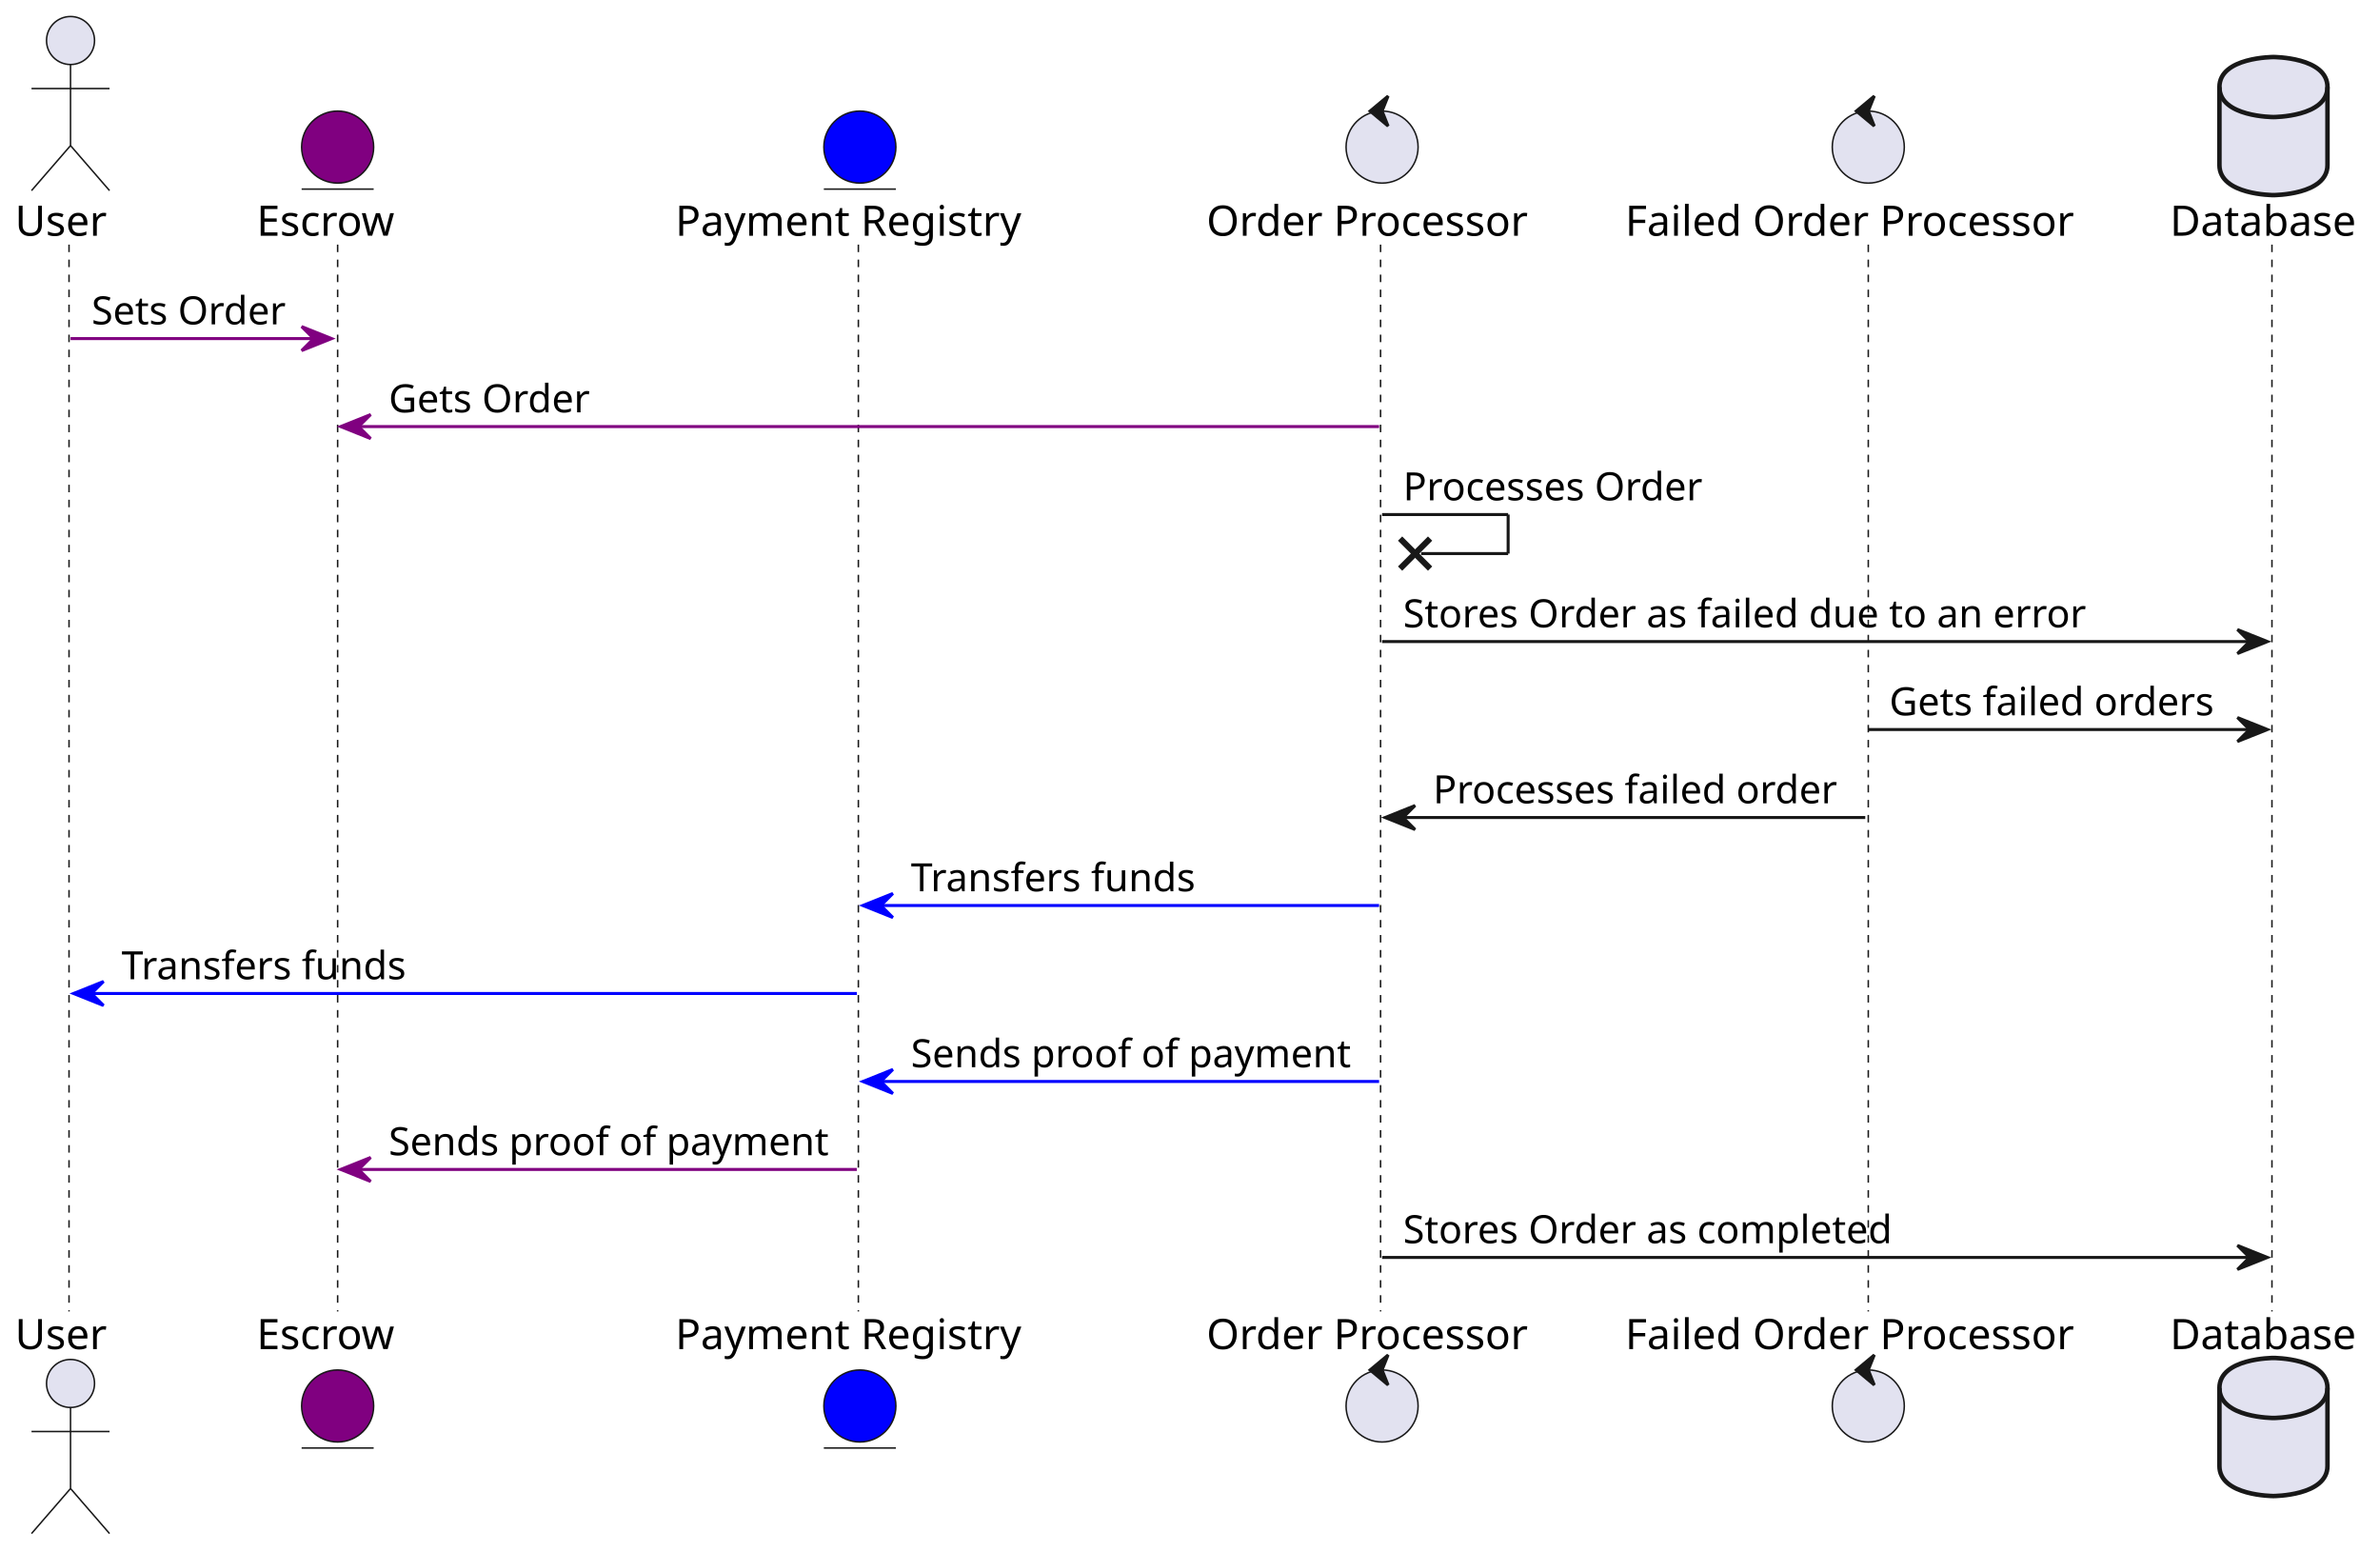
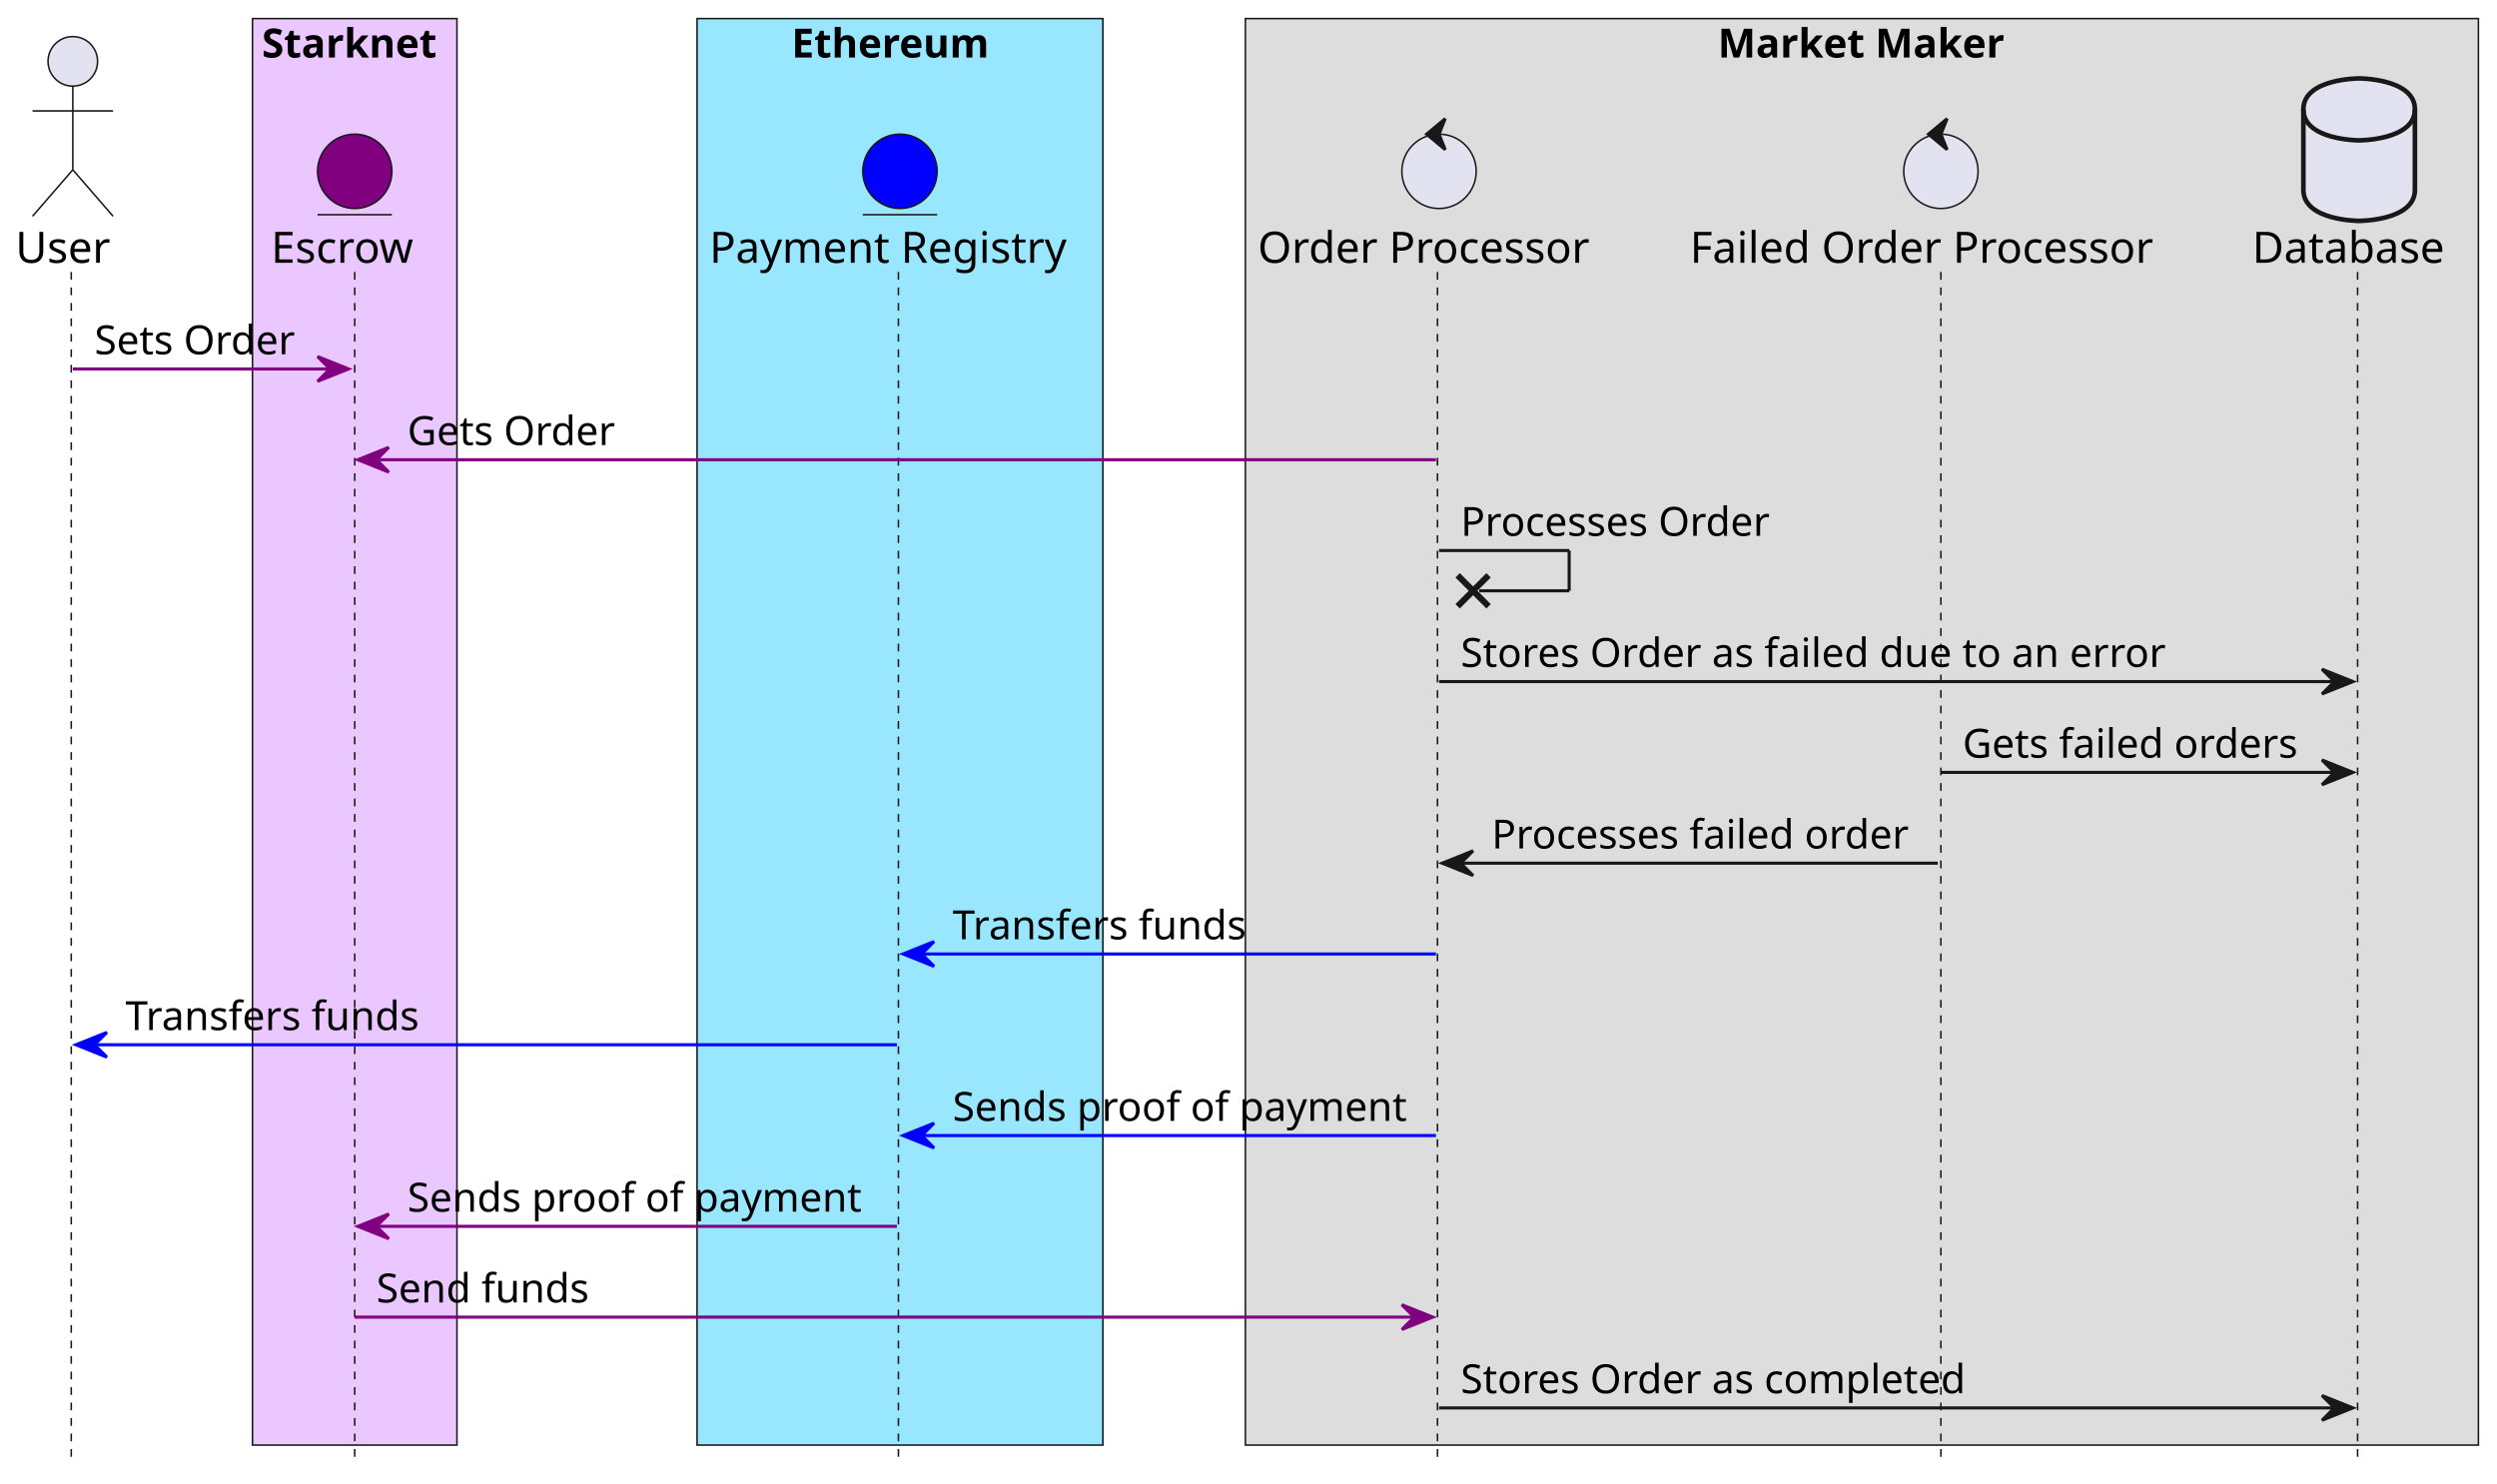
- <svg xmlns="http://www.w3.org/2000/svg" contentStyleType="text/css" height="1034px" preserveAspectRatio="none" style="width:1586px;height:1034px;background:#FFFFFF;" version="1.1" viewBox="0 0 1586 1034" width="1586px" zoomAndPan="magnify">
+ <svg xmlns="http://www.w3.org/2000/svg" contentStyleType="text/css" height="958px" preserveAspectRatio="none" style="width:1612px;height:958px;background:#FFFFFF;" version="1.1" viewBox="0 0 1612 958" width="1612px" zoomAndPan="magnify">
  <defs />
  <g>
-     <line style="stroke:#181818;stroke-width:1.0;stroke-dasharray:5.0,5.0;" x1="46" x2="46" y1="162.977" y2="873.809" />
-     <line style="stroke:#181818;stroke-width:1.0;stroke-dasharray:5.0,5.0;" x1="225" x2="225" y1="162.977" y2="873.809" />
-     <line style="stroke:#181818;stroke-width:1.0;stroke-dasharray:5.0,5.0;" x1="572" x2="572" y1="162.977" y2="873.809" />
-     <line style="stroke:#181818;stroke-width:1.0;stroke-dasharray:5.0,5.0;" x1="920" x2="920" y1="162.977" y2="873.809" />
-     <line style="stroke:#181818;stroke-width:1.0;stroke-dasharray:5.0,5.0;" x1="1245" x2="1245" y1="162.977" y2="873.809" />
-     <line style="stroke:#181818;stroke-width:1.0;stroke-dasharray:5.0,5.0;" x1="1514" x2="1514" y1="162.977" y2="873.809" />
-     <text fill="#000000" font-family="sans-serif" font-size="28" lengthAdjust="spacing" textLength="62" x="10" y="157.07">User</text>
-     <ellipse cx="47" cy="27" fill="#E2E2F0" rx="16" ry="16" style="stroke:#181818;stroke-width:1.0;" />
-     <path d="M47,43 L47,97 M21,59 L73,59 M47,97 L21,127 M47,97 L73,127 " fill="none" style="stroke:#181818;stroke-width:1.0;" />
-     <text fill="#000000" font-family="sans-serif" font-size="28" lengthAdjust="spacing" textLength="62" x="10" y="898.879">User</text>
-     <ellipse cx="47" cy="921.785" fill="#E2E2F0" rx="16" ry="16" style="stroke:#181818;stroke-width:1.0;" />
-     <path d="M47,937.785 L47,991.785 M21,953.785 L73,953.785 M47,991.785 L21,1021.785 M47,991.785 L73,1021.785 " fill="none" style="stroke:#181818;stroke-width:1.0;" />
-     <text fill="#000000" font-family="sans-serif" font-size="28" lengthAdjust="spacing" textLength="96" x="171" y="157.07">Escrow</text>
-     <ellipse cx="225" cy="98" fill="#800080" rx="24" ry="24" style="stroke:#181818;stroke-width:1.0;" />
-     <line style="stroke:#181818;stroke-width:1.0;" x1="201" x2="249" y1="126" y2="126" />
-     <text fill="#000000" font-family="sans-serif" font-size="28" lengthAdjust="spacing" textLength="96" x="171" y="898.879">Escrow</text>
-     <ellipse cx="225" cy="936.785" fill="#800080" rx="24" ry="24" style="stroke:#181818;stroke-width:1.0;" />
-     <line style="stroke:#181818;stroke-width:1.0;" x1="201" x2="249" y1="964.785" y2="964.785" />
-     <text fill="#000000" font-family="sans-serif" font-size="28" lengthAdjust="spacing" textLength="234" x="450" y="157.07">Payment Registry</text>
-     <ellipse cx="573" cy="98" fill="#0000FF" rx="24" ry="24" style="stroke:#181818;stroke-width:1.0;" />
-     <line style="stroke:#181818;stroke-width:1.0;" x1="549" x2="597" y1="126" y2="126" />
-     <text fill="#000000" font-family="sans-serif" font-size="28" lengthAdjust="spacing" textLength="234" x="450" y="898.879">Payment Registry</text>
-     <ellipse cx="573" cy="936.785" fill="#0000FF" rx="24" ry="24" style="stroke:#181818;stroke-width:1.0;" />
-     <line style="stroke:#181818;stroke-width:1.0;" x1="549" x2="597" y1="964.785" y2="964.785" />
-     <text fill="#000000" font-family="sans-serif" font-size="28" lengthAdjust="spacing" textLength="222" x="804" y="157.07">Order Processor</text>
-     <ellipse cx="921" cy="98" fill="#E2E2F0" rx="24" ry="24" style="stroke:#181818;stroke-width:1.0;" />
-     <polygon fill="#181818" points="913,74,925,64,921,74,925,84,913,74" style="stroke:#181818;stroke-width:2.0;" />
-     <text fill="#000000" font-family="sans-serif" font-size="28" lengthAdjust="spacing" textLength="222" x="804" y="898.879">Order Processor</text>
-     <ellipse cx="921" cy="936.785" fill="#E2E2F0" rx="24" ry="24" style="stroke:#181818;stroke-width:1.0;" />
-     <polygon fill="#181818" points="913,912.785,925,902.785,921,912.785,925,922.785,913,912.785" style="stroke:#181818;stroke-width:2.0;" />
-     <text fill="#000000" font-family="sans-serif" font-size="28" lengthAdjust="spacing" textLength="312" x="1083" y="157.07">Failed Order Processor</text>
-     <ellipse cx="1245" cy="98" fill="#E2E2F0" rx="24" ry="24" style="stroke:#181818;stroke-width:1.0;" />
-     <polygon fill="#181818" points="1237,74,1249,64,1245,74,1249,84,1237,74" style="stroke:#181818;stroke-width:2.0;" />
-     <text fill="#000000" font-family="sans-serif" font-size="28" lengthAdjust="spacing" textLength="312" x="1083" y="898.879">Failed Order Processor</text>
-     <ellipse cx="1245" cy="936.785" fill="#E2E2F0" rx="24" ry="24" style="stroke:#181818;stroke-width:1.0;" />
-     <polygon fill="#181818" points="1237,912.785,1249,902.785,1245,912.785,1249,922.785,1237,912.785" style="stroke:#181818;stroke-width:2.0;" />
-     <text fill="#000000" font-family="sans-serif" font-size="28" lengthAdjust="spacing" textLength="126" x="1446" y="157.07">Database</text>
-     <path d="M1479,58 C1479,38 1515,38 1515,38 C1515,38 1551,38 1551,58 L1551,110 C1551,130 1515,130 1515,130 C1515,130 1479,130 1479,110 L1479,58 " fill="#E2E2F0" style="stroke:#181818;stroke-width:3.0;" />
-     <path d="M1479,58 C1479,78 1515,78 1515,78 C1515,78 1551,78 1551,58 " fill="none" style="stroke:#181818;stroke-width:3.0;" />
-     <text fill="#000000" font-family="sans-serif" font-size="28" lengthAdjust="spacing" textLength="126" x="1446" y="898.879">Database</text>
-     <path d="M1479,924.785 C1479,904.785 1515,904.785 1515,904.785 C1515,904.785 1551,904.785 1551,924.785 L1551,976.785 C1551,996.785 1515,996.785 1515,996.785 C1515,996.785 1479,996.785 1479,976.785 L1479,924.785 " fill="#E2E2F0" style="stroke:#181818;stroke-width:3.0;" />
-     <path d="M1479,924.785 C1479,944.785 1515,944.785 1515,944.785 C1515,944.785 1551,944.785 1551,924.785 " fill="none" style="stroke:#181818;stroke-width:3.0;" />
-     <polygon fill="#800080" points="201,217.598,221,225.598,201,233.598,209,225.598" style="stroke:#800080;stroke-width:2.0;" />
-     <line style="stroke:#800080;stroke-width:2.0;" x1="47" x2="213" y1="225.598" y2="225.598" />
-     <text fill="#000000" font-family="sans-serif" font-size="26" lengthAdjust="spacing" textLength="130" x="61" y="216.113">Sets Order</text>
-     <polygon fill="#800080" points="247,276.219,227,284.219,247,292.219,239,284.219" style="stroke:#800080;stroke-width:2.0;" />
-     <line style="stroke:#800080;stroke-width:2.0;" x1="235" x2="919" y1="284.219" y2="284.219" />
-     <text fill="#000000" font-family="sans-serif" font-size="26" lengthAdjust="spacing" textLength="134" x="259" y="274.734">Gets Order</text>
-     <line style="stroke:#181818;stroke-width:2.0;" x1="921" x2="1005" y1="342.84" y2="342.84" />
-     <line style="stroke:#181818;stroke-width:2.0;" x1="1005" x2="1005" y1="342.84" y2="368.84" />
-     <line style="stroke:#181818;stroke-width:2.0;" x1="947" x2="1005" y1="368.84" y2="368.84" />
-     <line style="stroke:#181818;stroke-width:4.0;" x1="933" x2="953" y1="358.84" y2="378.84" />
-     <line style="stroke:#181818;stroke-width:4.0;" x1="933" x2="953" y1="378.84" y2="358.84" />
-     <text fill="#000000" font-family="sans-serif" font-size="26" lengthAdjust="spacing" textLength="202" x="935" y="333.356">Processes Order</text>
-     <polygon fill="#181818" points="1491,419.461,1511,427.461,1491,435.461,1499,427.461" style="stroke:#181818;stroke-width:2.0;" />
-     <line style="stroke:#181818;stroke-width:2.0;" x1="921" x2="1503" y1="427.461" y2="427.461" />
-     <text fill="#000000" font-family="sans-serif" font-size="26" lengthAdjust="spacing" textLength="464" x="935" y="417.977">Stores Order as failed due to an error</text>
-     <polygon fill="#181818" points="1491,478.082,1511,486.082,1491,494.082,1499,486.082" style="stroke:#181818;stroke-width:2.0;" />
-     <line style="stroke:#181818;stroke-width:2.0;" x1="1245" x2="1503" y1="486.082" y2="486.082" />
-     <text fill="#000000" font-family="sans-serif" font-size="26" lengthAdjust="spacing" textLength="222" x="1259" y="476.598">Gets failed orders</text>
-     <polygon fill="#181818" points="943,536.703,923,544.703,943,552.703,935,544.703" style="stroke:#181818;stroke-width:2.0;" />
-     <line style="stroke:#181818;stroke-width:2.0;" x1="931" x2="1243" y1="544.703" y2="544.703" />
-     <text fill="#000000" font-family="sans-serif" font-size="26" lengthAdjust="spacing" textLength="276" x="955" y="535.219">Processes failed order</text>
-     <polygon fill="#0000FF" points="595,595.324,575,603.324,595,611.324,587,603.324" style="stroke:#0000FF;stroke-width:2.0;" />
-     <line style="stroke:#0000FF;stroke-width:2.0;" x1="583" x2="919" y1="603.324" y2="603.324" />
-     <text fill="#000000" font-family="sans-serif" font-size="26" lengthAdjust="spacing" textLength="198" x="607" y="593.84">Transfers funds</text>
-     <polygon fill="#0000FF" points="69,653.945,49,661.945,69,669.945,61,661.945" style="stroke:#0000FF;stroke-width:2.0;" />
-     <line style="stroke:#0000FF;stroke-width:2.0;" x1="57" x2="571" y1="661.945" y2="661.945" />
-     <text fill="#000000" font-family="sans-serif" font-size="26" lengthAdjust="spacing" textLength="198" x="81" y="652.461">Transfers funds</text>
-     <polygon fill="#0000FF" points="595,712.566,575,720.566,595,728.566,587,720.566" style="stroke:#0000FF;stroke-width:2.0;" />
-     <line style="stroke:#0000FF;stroke-width:2.0;" x1="583" x2="919" y1="720.566" y2="720.566" />
-     <text fill="#000000" font-family="sans-serif" font-size="26" lengthAdjust="spacing" textLength="300" x="607" y="711.082">Sends proof of payment</text>
-     <polygon fill="#800080" points="247,771.188,227,779.188,247,787.188,239,779.188" style="stroke:#800080;stroke-width:2.0;" />
-     <line style="stroke:#800080;stroke-width:2.0;" x1="235" x2="571" y1="779.188" y2="779.188" />
-     <text fill="#000000" font-family="sans-serif" font-size="26" lengthAdjust="spacing" textLength="300" x="259" y="769.703">Sends proof of payment</text>
-     <polygon fill="#181818" points="1491,829.809,1511,837.809,1491,845.809,1499,837.809" style="stroke:#181818;stroke-width:2.0;" />
-     <line style="stroke:#181818;stroke-width:2.0;" x1="921" x2="1503" y1="837.809" y2="837.809" />
-     <text fill="#000000" font-family="sans-serif" font-size="26" lengthAdjust="spacing" textLength="332" x="935" y="828.324">Stores Order as completed</text>
+     <rect fill="#EBC7FF" height="921.051" style="stroke:#181818;stroke-width:1.0;" width="132" x="163" y="12" />
+     <text fill="#000000" font-family="sans-serif" font-size="26" font-weight="bold" lengthAdjust="spacing" textLength="112" x="169" y="37.137">Starknet</text>
+     <rect fill="#99E6FF" height="921.051" style="stroke:#181818;stroke-width:1.0;" width="262" x="450" y="12" />
+     <text fill="#000000" font-family="sans-serif" font-size="26" font-weight="bold" lengthAdjust="spacing" textLength="132" x="511" y="37.137">Ethereum</text>
+     <rect fill="#DDDDDD" height="921.051" style="stroke:#181818;stroke-width:1.0;" width="796" x="804" y="12" />
+     <text fill="#000000" font-family="sans-serif" font-size="26" font-weight="bold" lengthAdjust="spacing" textLength="186" x="1109" y="37.137">Market Maker</text>
+     <line style="stroke:#181818;stroke-width:1.0;stroke-dasharray:5.0,5.0;" x1="46" x2="46" y1="175.598" y2="945.051" />
+     <line style="stroke:#181818;stroke-width:1.0;stroke-dasharray:5.0,5.0;" x1="229" x2="229" y1="175.598" y2="945.051" />
+     <line style="stroke:#181818;stroke-width:1.0;stroke-dasharray:5.0,5.0;" x1="580" x2="580" y1="175.598" y2="945.051" />
+     <line style="stroke:#181818;stroke-width:1.0;stroke-dasharray:5.0,5.0;" x1="928" x2="928" y1="175.598" y2="945.051" />
+     <line style="stroke:#181818;stroke-width:1.0;stroke-dasharray:5.0,5.0;" x1="1253" x2="1253" y1="175.598" y2="945.051" />
+     <line style="stroke:#181818;stroke-width:1.0;stroke-dasharray:5.0,5.0;" x1="1522" x2="1522" y1="175.598" y2="945.051" />
+     <text fill="#000000" font-family="sans-serif" font-size="28" lengthAdjust="spacing" textLength="62" x="10" y="169.691">User</text>
+     <ellipse cx="47" cy="39.621" fill="#E2E2F0" rx="16" ry="16" style="stroke:#181818;stroke-width:1.0;" />
+     <path d="M47,55.621 L47,109.621 M21,71.621 L73,71.621 M47,109.621 L21,139.621 M47,109.621 L73,139.621 " fill="none" style="stroke:#181818;stroke-width:1.0;" />
+     <text fill="#000000" font-family="sans-serif" font-size="28" lengthAdjust="spacing" textLength="96" x="175" y="169.691">Escrow</text>
+     <ellipse cx="229" cy="110.621" fill="#800080" rx="24" ry="24" style="stroke:#181818;stroke-width:1.0;" />
+     <line style="stroke:#181818;stroke-width:1.0;" x1="205" x2="253" y1="138.621" y2="138.621" />
+     <text fill="#000000" font-family="sans-serif" font-size="28" lengthAdjust="spacing" textLength="234" x="458" y="169.691">Payment Registry</text>
+     <ellipse cx="581" cy="110.621" fill="#0000FF" rx="24" ry="24" style="stroke:#181818;stroke-width:1.0;" />
+     <line style="stroke:#181818;stroke-width:1.0;" x1="557" x2="605" y1="138.621" y2="138.621" />
+     <text fill="#000000" font-family="sans-serif" font-size="28" lengthAdjust="spacing" textLength="222" x="812" y="169.691">Order Processor</text>
+     <ellipse cx="929" cy="110.621" fill="#E2E2F0" rx="24" ry="24" style="stroke:#181818;stroke-width:1.0;" />
+     <polygon fill="#181818" points="921,86.621,933,76.621,929,86.621,933,96.621,921,86.621" style="stroke:#181818;stroke-width:2.0;" />
+     <text fill="#000000" font-family="sans-serif" font-size="28" lengthAdjust="spacing" textLength="312" x="1091" y="169.691">Failed Order Processor</text>
+     <ellipse cx="1253" cy="110.621" fill="#E2E2F0" rx="24" ry="24" style="stroke:#181818;stroke-width:1.0;" />
+     <polygon fill="#181818" points="1245,86.621,1257,76.621,1253,86.621,1257,96.621,1245,86.621" style="stroke:#181818;stroke-width:2.0;" />
+     <text fill="#000000" font-family="sans-serif" font-size="28" lengthAdjust="spacing" textLength="126" x="1454" y="169.691">Database</text>
+     <path d="M1487,70.621 C1487,50.621 1523,50.621 1523,50.621 C1523,50.621 1559,50.621 1559,70.621 L1559,122.621 C1559,142.621 1523,142.621 1523,142.621 C1523,142.621 1487,142.621 1487,122.621 L1487,70.621 " fill="#E2E2F0" style="stroke:#181818;stroke-width:3.0;" />
+     <path d="M1487,70.621 C1487,90.621 1523,90.621 1523,90.621 C1523,90.621 1559,90.621 1559,70.621 " fill="none" style="stroke:#181818;stroke-width:3.0;" />
+     <polygon fill="#800080" points="205,230.219,225,238.219,205,246.219,213,238.219" style="stroke:#800080;stroke-width:2.0;" />
+     <line style="stroke:#800080;stroke-width:2.0;" x1="47" x2="217" y1="238.219" y2="238.219" />
+     <text fill="#000000" font-family="sans-serif" font-size="26" lengthAdjust="spacing" textLength="130" x="61" y="228.734">Sets Order</text>
+     <polygon fill="#800080" points="251,288.84,231,296.84,251,304.84,243,296.84" style="stroke:#800080;stroke-width:2.0;" />
+     <line style="stroke:#800080;stroke-width:2.0;" x1="239" x2="927" y1="296.84" y2="296.84" />
+     <text fill="#000000" font-family="sans-serif" font-size="26" lengthAdjust="spacing" textLength="134" x="263" y="287.356">Gets Order</text>
+     <line style="stroke:#181818;stroke-width:2.0;" x1="929" x2="1013" y1="355.461" y2="355.461" />
+     <line style="stroke:#181818;stroke-width:2.0;" x1="1013" x2="1013" y1="355.461" y2="381.461" />
+     <line style="stroke:#181818;stroke-width:2.0;" x1="955" x2="1013" y1="381.461" y2="381.461" />
+     <line style="stroke:#181818;stroke-width:4.0;" x1="941" x2="961" y1="371.461" y2="391.461" />
+     <line style="stroke:#181818;stroke-width:4.0;" x1="941" x2="961" y1="391.461" y2="371.461" />
+     <text fill="#000000" font-family="sans-serif" font-size="26" lengthAdjust="spacing" textLength="202" x="943" y="345.977">Processes Order</text>
+     <polygon fill="#181818" points="1499,432.082,1519,440.082,1499,448.082,1507,440.082" style="stroke:#181818;stroke-width:2.0;" />
+     <line style="stroke:#181818;stroke-width:2.0;" x1="929" x2="1511" y1="440.082" y2="440.082" />
+     <text fill="#000000" font-family="sans-serif" font-size="26" lengthAdjust="spacing" textLength="464" x="943" y="430.598">Stores Order as failed due to an error</text>
+     <polygon fill="#181818" points="1499,490.703,1519,498.703,1499,506.703,1507,498.703" style="stroke:#181818;stroke-width:2.0;" />
+     <line style="stroke:#181818;stroke-width:2.0;" x1="1253" x2="1511" y1="498.703" y2="498.703" />
+     <text fill="#000000" font-family="sans-serif" font-size="26" lengthAdjust="spacing" textLength="222" x="1267" y="489.219">Gets failed orders</text>
+     <polygon fill="#181818" points="951,549.324,931,557.324,951,565.324,943,557.324" style="stroke:#181818;stroke-width:2.0;" />
+     <line style="stroke:#181818;stroke-width:2.0;" x1="939" x2="1251" y1="557.324" y2="557.324" />
+     <text fill="#000000" font-family="sans-serif" font-size="26" lengthAdjust="spacing" textLength="276" x="963" y="547.84">Processes failed order</text>
+     <polygon fill="#0000FF" points="603,607.945,583,615.945,603,623.945,595,615.945" style="stroke:#0000FF;stroke-width:2.0;" />
+     <line style="stroke:#0000FF;stroke-width:2.0;" x1="591" x2="927" y1="615.945" y2="615.945" />
+     <text fill="#000000" font-family="sans-serif" font-size="26" lengthAdjust="spacing" textLength="198" x="615" y="606.461">Transfers funds</text>
+     <polygon fill="#0000FF" points="69,666.566,49,674.566,69,682.566,61,674.566" style="stroke:#0000FF;stroke-width:2.0;" />
+     <line style="stroke:#0000FF;stroke-width:2.0;" x1="57" x2="579" y1="674.566" y2="674.566" />
+     <text fill="#000000" font-family="sans-serif" font-size="26" lengthAdjust="spacing" textLength="198" x="81" y="665.082">Transfers funds</text>
+     <polygon fill="#0000FF" points="603,725.188,583,733.188,603,741.188,595,733.188" style="stroke:#0000FF;stroke-width:2.0;" />
+     <line style="stroke:#0000FF;stroke-width:2.0;" x1="591" x2="927" y1="733.188" y2="733.188" />
+     <text fill="#000000" font-family="sans-serif" font-size="26" lengthAdjust="spacing" textLength="300" x="615" y="723.703">Sends proof of payment</text>
+     <polygon fill="#800080" points="251,783.809,231,791.809,251,799.809,243,791.809" style="stroke:#800080;stroke-width:2.0;" />
+     <line style="stroke:#800080;stroke-width:2.0;" x1="239" x2="579" y1="791.809" y2="791.809" />
+     <text fill="#000000" font-family="sans-serif" font-size="26" lengthAdjust="spacing" textLength="300" x="263" y="782.324">Sends proof of payment</text>
+     <polygon fill="#800080" points="905,842.43,925,850.43,905,858.43,913,850.43" style="stroke:#800080;stroke-width:2.0;" />
+     <line style="stroke:#800080;stroke-width:2.0;" x1="229" x2="917" y1="850.43" y2="850.43" />
+     <text fill="#000000" font-family="sans-serif" font-size="26" lengthAdjust="spacing" textLength="140" x="243" y="840.945">Send funds</text>
+     <polygon fill="#181818" points="1499,901.051,1519,909.051,1499,917.051,1507,909.051" style="stroke:#181818;stroke-width:2.0;" />
+     <line style="stroke:#181818;stroke-width:2.0;" x1="929" x2="1511" y1="909.051" y2="909.051" />
+     <text fill="#000000" font-family="sans-serif" font-size="26" lengthAdjust="spacing" textLength="332" x="943" y="899.566">Stores Order as completed</text>
  </g>
</svg>
